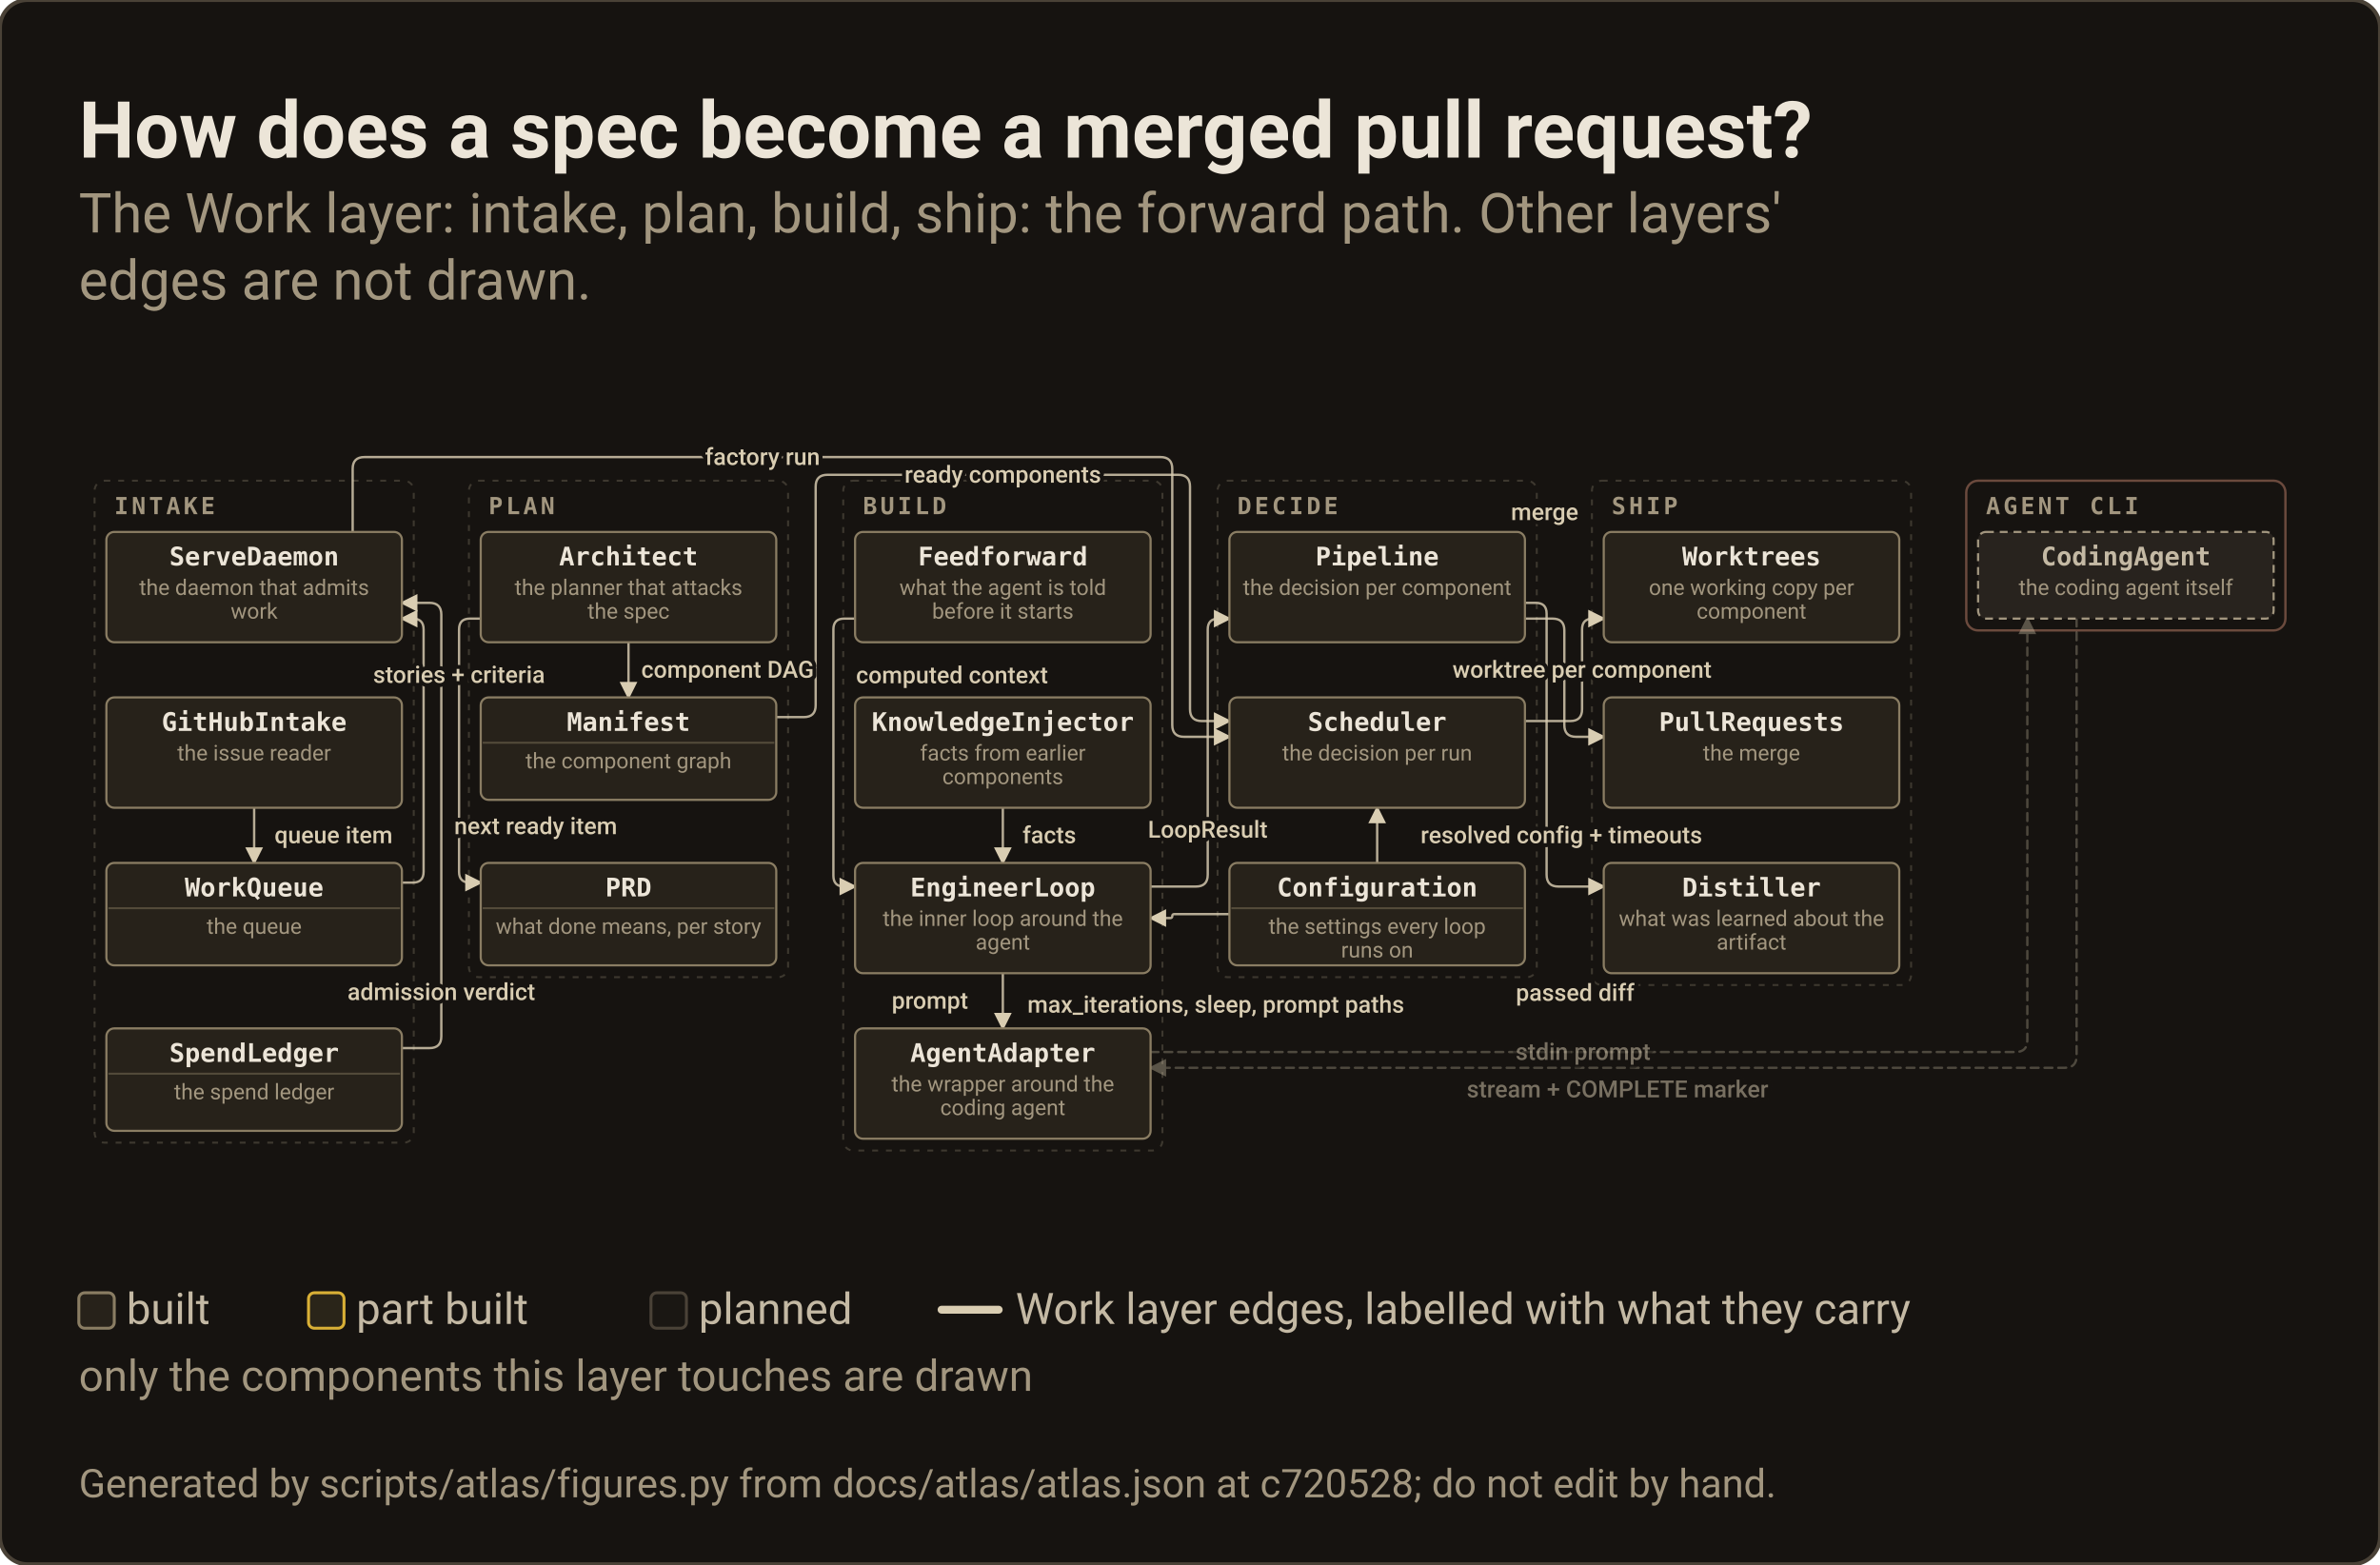
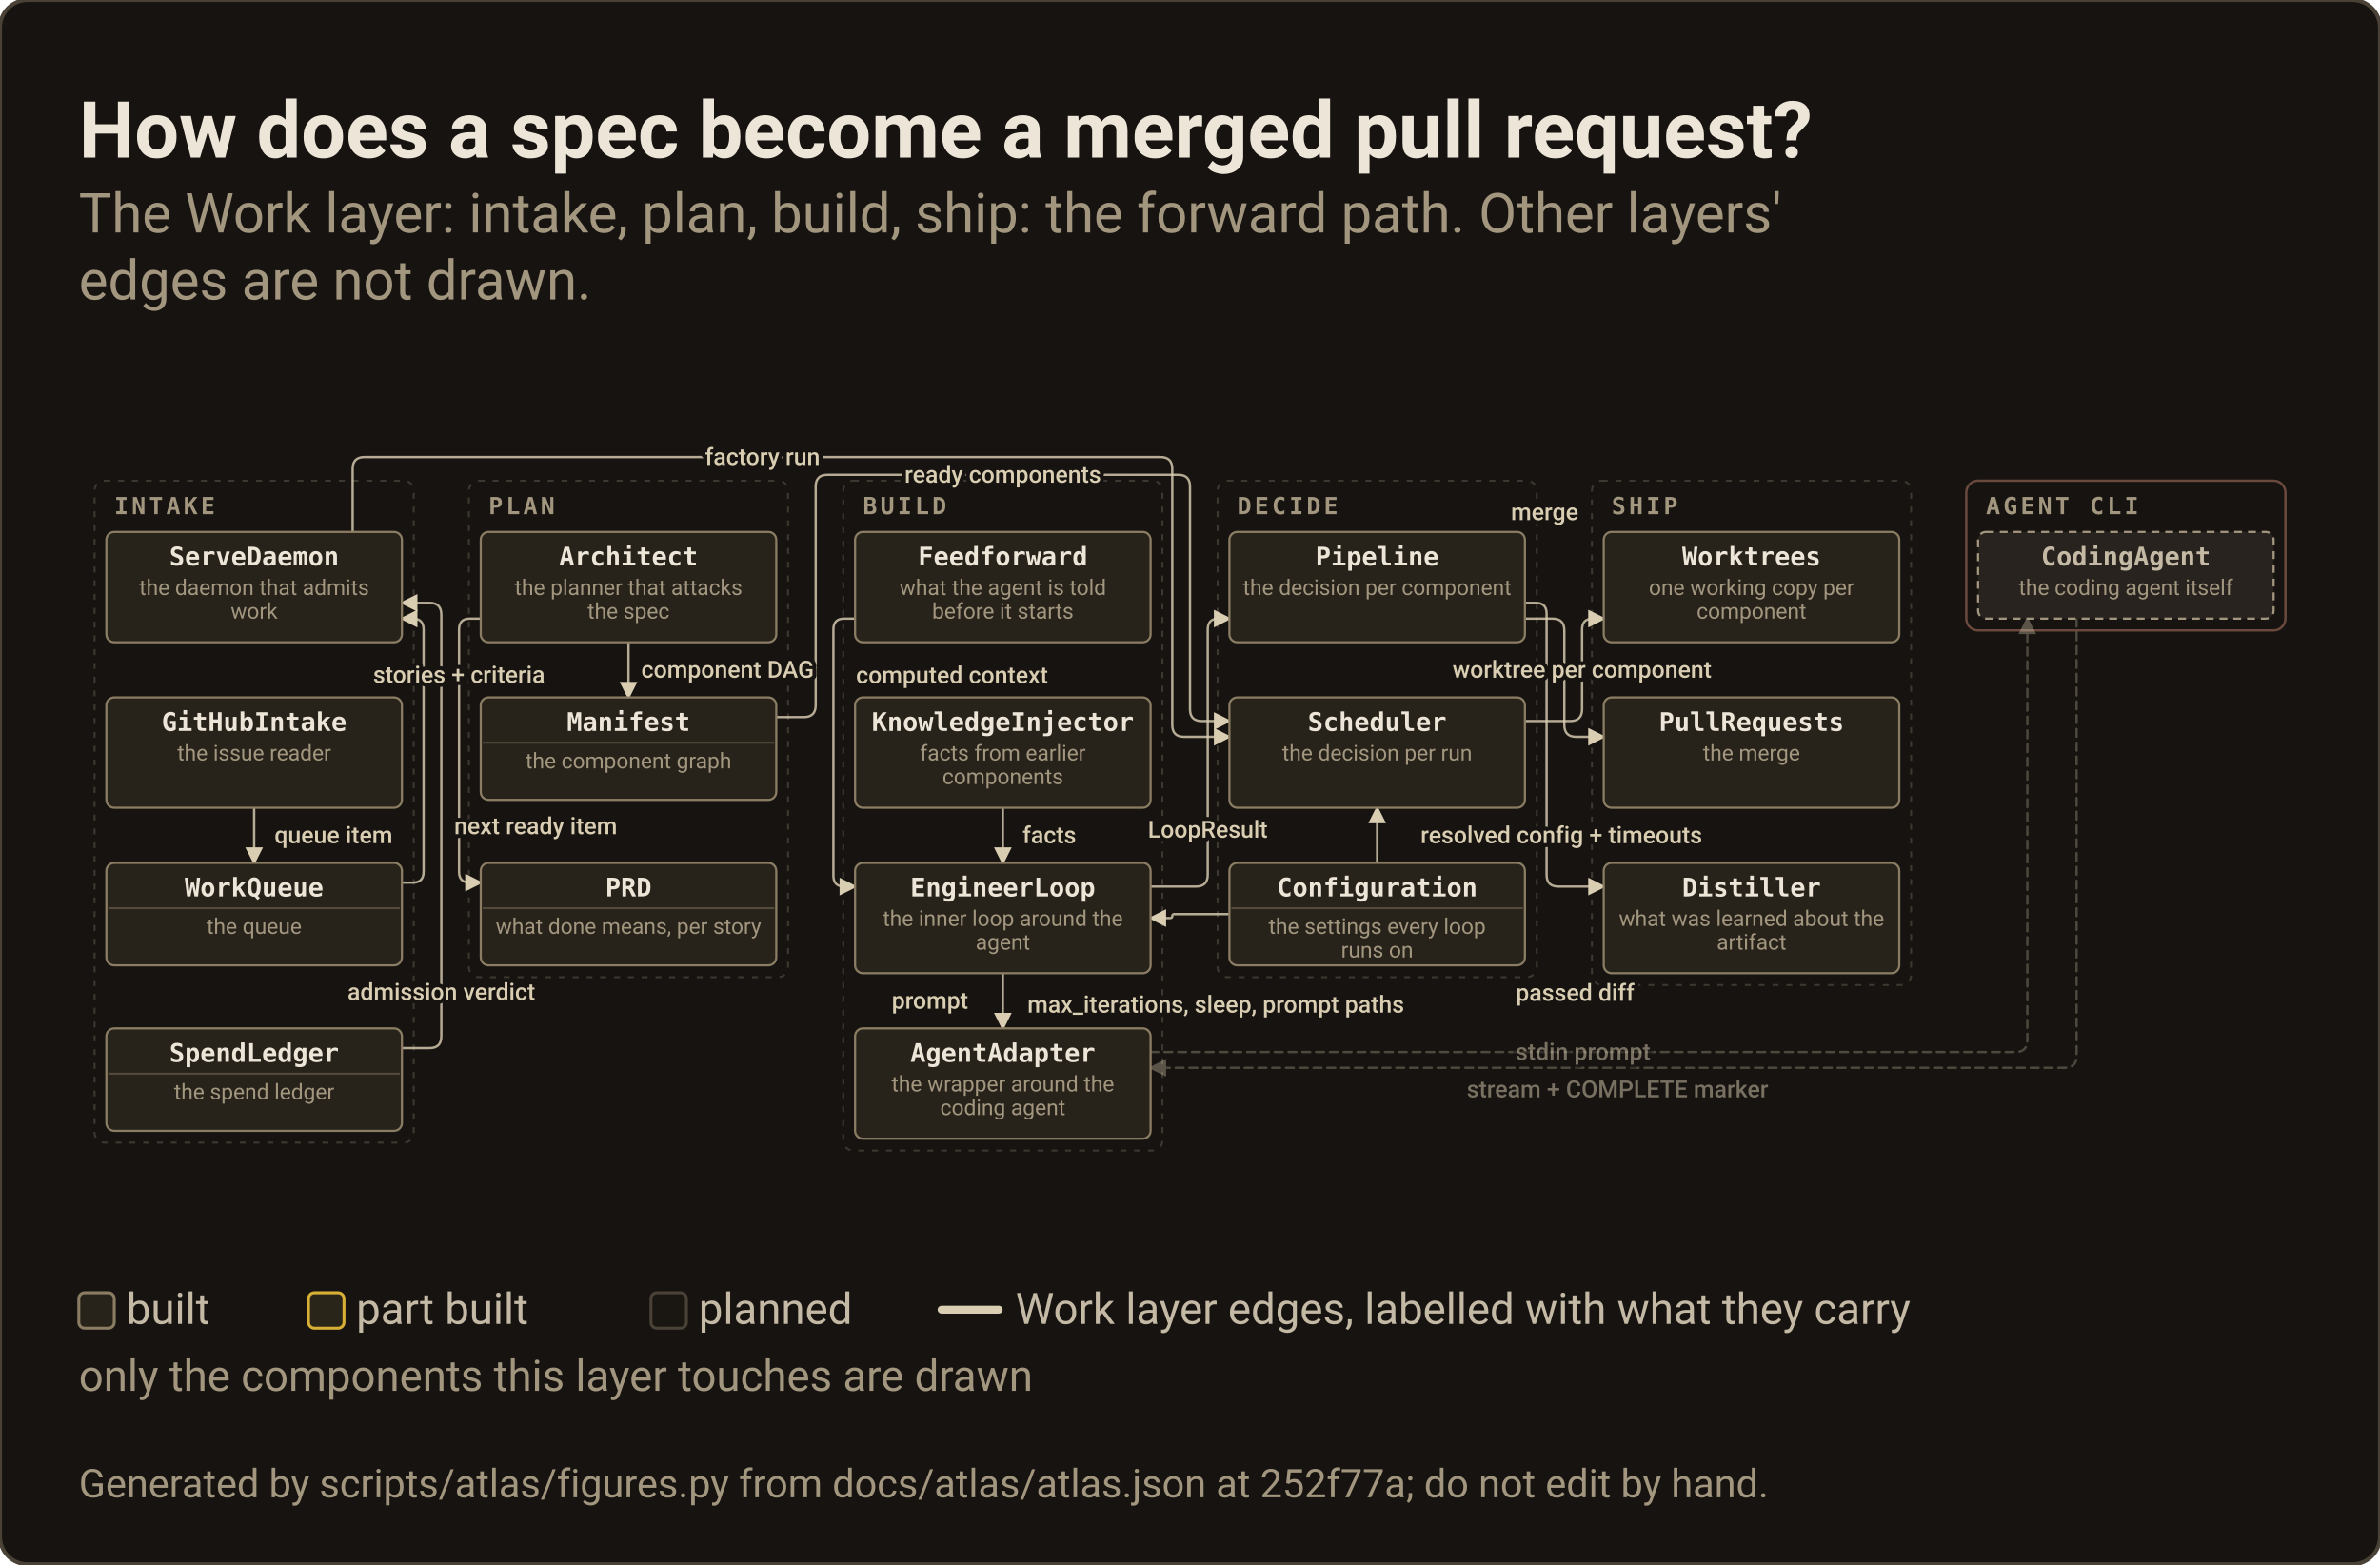
<svg xmlns="http://www.w3.org/2000/svg" width="1208" height="794" viewBox="0 0 1208 794" role="img" aria-label="Work layer of the kstrl system map">
  <rect x="0" y="0" width="1208" height="794" rx="14" fill="#161310" stroke="#4A4237" stroke-width="2" />
  <text x="40.0" y="80.0" class="c0">How does a spec become a merged pull request?</text>
  <text x="40.0" y="118.0" class="c1">The Work layer: intake, plan, build, ship: the forward path. Other layers'</text>
  <text x="40.0" y="152.0" class="c1">edges are not drawn.</text>
  <svg id="map" x="40.0" y="170.0" width="1128" height="464" viewBox="0 0 1128 464" overflow="visible">
    <defs>
      <marker id="map-m-work" viewBox="0 0 8 8" refX="7" refY="4" markerUnits="userSpaceOnUse" markerWidth="9" markerHeight="9" orient="auto-start-reverse">
        <path d="M0,0 L8,4 L0,8 z" fill="#D9CDB2" />
      </marker>
      <marker id="map-m-measure" viewBox="0 0 8 8" refX="7" refY="4" markerUnits="userSpaceOnUse" markerWidth="9" markerHeight="9" orient="auto-start-reverse">
        <path d="M0,0 L8,4 L0,8 z" fill="#82A7BA" />
      </marker>
      <marker id="map-m-feedback" viewBox="0 0 8 8" refX="7" refY="4" markerUnits="userSpaceOnUse" markerWidth="9" markerHeight="9" orient="auto-start-reverse">
        <path d="M0,0 L8,4 L0,8 z" fill="#E39A86" />
      </marker>
      <marker id="map-m-operator" viewBox="0 0 8 8" refX="7" refY="4" markerUnits="userSpaceOnUse" markerWidth="9" markerHeight="9" orient="auto-start-reverse">
        <path d="M0,0 L8,4 L0,8 z" fill="#DD9BBD" />
      </marker>
      <marker id="map-m-trust" viewBox="0 0 8 8" refX="7" refY="4" markerUnits="userSpaceOnUse" markerWidth="9" markerHeight="9" orient="auto-start-reverse">
        <path d="M0,0 L8,4 L0,8 z" fill="#B48EC9" />
      </marker>
      <marker id="map-m-learn" viewBox="0 0 8 8" refX="7" refY="4" markerUnits="userSpaceOnUse" markerWidth="9" markerHeight="9" orient="auto-start-reverse">
        <path d="M0,0 L8,4 L0,8 z" fill="#86C9A9" />
      </marker>
      <marker id="map-m-record" viewBox="0 0 8 8" refX="7" refY="4" markerUnits="userSpaceOnUse" markerWidth="9" markerHeight="9" orient="auto-start-reverse">
        <path d="M0,0 L8,4 L0,8 z" fill="#B7C27C" />
      </marker>
      <marker id="map-m-change" viewBox="0 0 8 8" refX="7" refY="4" markerUnits="userSpaceOnUse" markerWidth="9" markerHeight="9" orient="auto-start-reverse">
        <path d="M0,0 L8,4 L0,8 z" fill="#E26D5A" />
      </marker>
      <marker id="map-m-reach" viewBox="0 0 8 8" refX="7" refY="4" markerUnits="userSpaceOnUse" markerWidth="9" markerHeight="9" orient="auto-start-reverse">
        <path d="M0,0 L8,4 L0,8 z" fill="#E5A84F" />
      </marker>
    </defs>
    <style>#map .node.quiet{opacity:.42}#map .node.planned{opacity:.5}#map .node.planned.quiet{opacity:.3}#map .node.meas .node__box{stroke:#82A7BA;stroke-width:2.2}#map .node.acts .node__box{stroke:#E5A84F;stroke-width:2.4}#map .node__ring{display:none;fill:none;stroke:#82A7BA;stroke-width:1.6}#map .node.meas .node__ring{display:inline}#map .flow.planned{opacity:.35}#map .flowlbl.planned{opacity:.5}#map .flow.off,#map .flowlbl.off{display:none}#map .flow.hot{opacity:1;stroke-opacity:1;stroke-width:2.6}#map .flowlbl.hot{opacity:1}</style>
    <rect x="8.0" y="74.0" width="162.0" height="336.0" rx="5" fill="none" stroke="#A2967F" stroke-opacity=".28" stroke-width="1" stroke-dasharray="3 4" />
    <text x="18.0" y="91.0" class="t1">INTAKE</text>
    <rect x="198.0" y="74.0" width="162.0" height="252.0" rx="5" fill="none" stroke="#A2967F" stroke-opacity=".28" stroke-width="1" stroke-dasharray="3 4" />
    <text x="208.0" y="91.0" class="t1">PLAN</text>
    <rect x="388.0" y="74.0" width="162.0" height="340.0" rx="5" fill="none" stroke="#A2967F" stroke-opacity=".28" stroke-width="1" stroke-dasharray="3 4" />
    <text x="398.0" y="91.0" class="t1">BUILD</text>
    <rect x="578.0" y="74.0" width="162.0" height="252.0" rx="5" fill="none" stroke="#A2967F" stroke-opacity=".28" stroke-width="1" stroke-dasharray="3 4" />
    <text x="588.0" y="91.0" class="t1">DECIDE</text>
    <rect x="768.0" y="74.0" width="162.0" height="256.0" rx="5" fill="none" stroke="#A2967F" stroke-opacity=".28" stroke-width="1" stroke-dasharray="3 4" />
    <text x="778.0" y="91.0" class="t1">SHIP</text>
    <rect x="958.0" y="74.0" width="162.0" height="76.0" rx="6" fill="none" stroke="#6B4A3D" stroke-width="1.2" />
    <text x="968.0" y="91.0" class="t1">AGENT CLI</text>
    <g data-layer="flow">
      <path id="map-f1" class="flow intake" data-edge="1" data-from="GitHubIntake" data-to="WorkQueue" data-art="queue item" data-kind="intake" data-layer="work" d="M 89.0 240.0 L 89.0 268.0" fill="none" stroke="#D9CDB2" stroke-opacity="0.82" stroke-width="1.2" stroke-linecap="round" marker-end="url(#map-m-work)" />
      <path id="map-f2" class="flow intake" data-edge="2" data-from="WorkQueue" data-to="ServeDaemon" data-art="next ready item" data-kind="intake" data-layer="work" d="M 164.0 278.0 L 169.5 278.0 Q 175.0 278.0 175.0 272.5 L 175.0 149.5 Q 175.0 144.0 169.5 144.0 L 164.0 144.0" fill="none" stroke="#D9CDB2" stroke-opacity="0.82" stroke-width="1.2" stroke-linecap="round" marker-end="url(#map-m-work)" />
      <path id="map-f3" class="flow intake" data-edge="3" data-from="SpendLedger" data-to="ServeDaemon" data-art="admission verdict" data-kind="intake" data-layer="work" d="M 164.0 362.0 L 178.0 362.0 Q 184.0 362.0 184.0 356.0 L 184.0 142.0 Q 184.0 136.0 178.0 136.0 L 164.0 136.0" fill="none" stroke="#D9CDB2" stroke-opacity="0.82" stroke-width="1.2" stroke-linecap="round" marker-end="url(#map-m-work)" />
      <path id="map-f5" class="flow intake" data-edge="5" data-from="ServeDaemon" data-to="Scheduler" data-art="factory run" data-kind="intake" data-layer="work" d="M 139.0 100.0 L 139.0 68.0 Q 139.0 62.0 145.0 62.0 L 549.0 62.0 Q 555.0 62.0 555.0 68.0 L 555.0 198.0 Q 555.0 204.0 561.0 204.0 L 584.0 204.0" fill="none" stroke="#D9CDB2" stroke-opacity="0.82" stroke-width="1.2" stroke-linecap="round" marker-end="url(#map-m-work)" />
      <path id="map-f7" class="flow plan" data-edge="7" data-from="Architect" data-to="Manifest" data-art="component DAG" data-kind="plan" data-layer="work" d="M 279.0 156.0 L 279.0 184.0" fill="none" stroke="#D9CDB2" stroke-opacity="0.82" stroke-width="1.2" stroke-linecap="round" marker-end="url(#map-m-work)" />
      <path id="map-f8" class="flow plan" data-edge="8" data-from="Architect" data-to="PRD" data-art="stories + criteria" data-kind="plan" data-layer="work" d="M 204.0 144.0 L 198.5 144.0 Q 193.0 144.0 193.0 149.5 L 193.0 272.5 Q 193.0 278.0 198.5 278.0 L 204.0 278.0" fill="none" stroke="#D9CDB2" stroke-opacity="0.82" stroke-width="1.2" stroke-linecap="round" marker-end="url(#map-m-work)" />
      <path id="map-f9" class="flow decide" data-edge="9" data-from="Configuration" data-to="Scheduler" data-art="resolved config + timeouts" data-kind="decide" data-layer="work" d="M 659.0 268.0 L 659.0 240.0" fill="none" stroke="#D9CDB2" stroke-opacity="0.82" stroke-width="1.2" stroke-linecap="round" marker-end="url(#map-m-work)" />
      <path id="map-f10" class="flow decide" data-edge="10" data-from="Manifest" data-to="Scheduler" data-art="ready components" data-kind="decide" data-layer="work" d="M 354.0 194.0 L 368.0 194.0 Q 374.0 194.0 374.0 188.0 L 374.0 77.0 Q 374.0 71.0 380.0 71.0 L 558.0 71.0 Q 564.0 71.0 564.0 77.0 L 564.0 190.0 Q 564.0 196.0 570.0 196.0 L 584.0 196.0" fill="none" stroke="#D9CDB2" stroke-opacity="0.82" stroke-width="1.2" stroke-linecap="round" marker-end="url(#map-m-work)" />
      <path id="map-f11" class="flow ship" data-edge="11" data-from="Scheduler" data-to="Worktrees" data-art="worktree per component" data-kind="ship" data-layer="work" d="M 734.0 196.0 L 757.0 196.0 Q 763.0 196.0 763.0 190.0 L 763.0 149.5 Q 763.0 144.0 768.5 144.0 L 774.0 144.0" fill="none" stroke="#D9CDB2" stroke-opacity="0.82" stroke-width="1.2" stroke-linecap="round" marker-end="url(#map-m-work)" />
      <path id="map-f12" class="flow build" data-edge="12" data-from="Configuration" data-to="EngineerLoop" data-art="max_iterations, sleep, prompt paths" data-kind="build" data-layer="work" d="M 584.0 294.0 L 556.0 294.0 Q 555.0 294.0 555.0 295.0 L 555.0 295.0 Q 555.0 296.0 554.0 296.0 L 544.0 296.0" fill="none" stroke="#D9CDB2" stroke-opacity="0.82" stroke-width="1.2" stroke-linecap="round" marker-end="url(#map-m-work)" />
      <path id="map-f13" class="flow build" data-edge="13" data-from="Feedforward" data-to="EngineerLoop" data-art="computed context" data-kind="build" data-layer="work" d="M 394.0 144.0 L 388.5 144.0 Q 383.0 144.0 383.0 149.5 L 383.0 274.5 Q 383.0 280.0 388.5 280.0 L 394.0 280.0" fill="none" stroke="#D9CDB2" stroke-opacity="0.82" stroke-width="1.2" stroke-linecap="round" marker-end="url(#map-m-work)" />
      <path id="map-f14" class="flow build" data-edge="14" data-from="KnowledgeInjector" data-to="EngineerLoop" data-art="facts" data-kind="build" data-layer="work" d="M 469.0 240.0 L 469.0 268.0" fill="none" stroke="#D9CDB2" stroke-opacity="0.82" stroke-width="1.2" stroke-linecap="round" marker-end="url(#map-m-work)" />
      <path id="map-f16" class="flow build" data-edge="16" data-from="EngineerLoop" data-to="AgentAdapter" data-art="prompt" data-kind="build" data-layer="work" d="M 469.0 324.0 L 469.0 352.0" fill="none" stroke="#D9CDB2" stroke-opacity="0.82" stroke-width="1.2" stroke-linecap="round" marker-end="url(#map-m-work)" />
      <path id="map-f17" class="flow build planned" data-edge="17" data-from="AgentAdapter" data-to="CodingAgent" data-art="stdin prompt" data-kind="build" data-layer="work" d="M 544.0 364.0 L 983.0 364.0 Q 989.0 364.0 989.0 358.0 L 989.0 144.0" fill="none" stroke="#D9CDB2" stroke-opacity="0.82" stroke-width="1.2" stroke-dasharray="4 3" stroke-linecap="round" marker-end="url(#map-m-work)" />
      <path id="map-f18" class="flow build planned" data-edge="18" data-from="CodingAgent" data-to="AgentAdapter" data-art="stream + COMPLETE marker" data-kind="build" data-layer="work" d="M 1014.0 144.0 L 1014.0 366.0 Q 1014.0 372.0 1008.0 372.0 L 544.0 372.0" fill="none" stroke="#D9CDB2" stroke-opacity="0.82" stroke-width="1.2" stroke-dasharray="4 3" stroke-linecap="round" marker-end="url(#map-m-work)" />
      <path id="map-f23" class="flow decide" data-edge="23" data-from="EngineerLoop" data-to="Pipeline" data-art="LoopResult" data-kind="decide" data-layer="work" d="M 544.0 280.0 L 567.0 280.0 Q 573.0 280.0 573.0 274.0 L 573.0 149.5 Q 573.0 144.0 578.5 144.0 L 584.0 144.0" fill="none" stroke="#D9CDB2" stroke-opacity="0.82" stroke-width="1.2" stroke-linecap="round" marker-end="url(#map-m-work)" />
      <path id="map-f37" class="flow ship" data-edge="37" data-from="Pipeline" data-to="Distiller" data-art="passed diff" data-kind="ship" data-layer="work" d="M 734.0 136.0 L 739.5 136.0 Q 745.0 136.0 745.0 141.5 L 745.0 274.0 Q 745.0 280.0 751.0 280.0 L 774.0 280.0" fill="none" stroke="#D9CDB2" stroke-opacity="0.82" stroke-width="1.2" stroke-linecap="round" marker-end="url(#map-m-work)" />
      <path id="map-f39" class="flow ship" data-edge="39" data-from="Pipeline" data-to="PullRequests" data-art="merge" data-kind="ship" data-layer="work" d="M 734.0 144.0 L 748.0 144.0 Q 754.0 144.0 754.0 150.0 L 754.0 198.0 Q 754.0 204.0 760.0 204.0 L 774.0 204.0" fill="none" stroke="#D9CDB2" stroke-opacity="0.82" stroke-width="1.2" stroke-linecap="round" marker-end="url(#map-m-work)" />
    </g>
    <g class="node built" data-id="ServeDaemon" data-kind="component" data-state="built" data-region="intake" role="button" tabindex="0" aria-label="ServeDaemon, the daemon that admits work, built">
      <rect class="node__box" x="14.0" y="100.0" width="150.0" height="56.0" rx="4.0" fill="#27221A" stroke="#8A7D63" stroke-width="1.1" />
      <rect class="node__ring" x="17.0" y="103.0" width="144.0" height="50.0" rx="3.0" />
      <text x="89.0" y="117.0" class="t2">ServeDaemon</text>
      <g data-layer="job">
        <text x="89.0" y="132.0" class="t3">the daemon that admits</text>
        <text x="89.0" y="144.0" class="t3">work</text>
      </g>
    </g>
    <g class="node built" data-id="GitHubIntake" data-kind="component" data-state="built" data-region="intake" role="button" tabindex="0" aria-label="GitHubIntake, the issue reader, built">
      <rect class="node__box" x="14.0" y="184.0" width="150.0" height="56.0" rx="4.0" fill="#27221A" stroke="#8A7D63" stroke-width="1.1" />
      <rect class="node__ring" x="17.0" y="187.0" width="144.0" height="50.0" rx="3.0" />
      <text x="89.0" y="201.0" class="t2">GitHubIntake</text>
      <g data-layer="job">
        <text x="89.0" y="216.0" class="t3">the issue reader</text>
      </g>
    </g>
    <g class="node built" data-id="WorkQueue" data-kind="store" data-state="built" data-region="intake" role="button" tabindex="0" aria-label="WorkQueue, the queue, built">
      <rect class="node__box" x="14.0" y="268.0" width="150.0" height="52.0" rx="4.0" fill="#27221A" stroke="#8A7D63" stroke-width="1.1" />
      <rect class="node__ring" x="17.0" y="271.0" width="144.0" height="46.0" rx="3.0" />
      <text x="89.0" y="285.0" class="t2">WorkQueue</text>
      <line x1="15.0" y1="291.0" x2="163.0" y2="291.0" stroke="#8A7D63" stroke-opacity=".45" stroke-width="1" />
      <g data-layer="job">
        <text x="89.0" y="304.0" class="t3">the queue</text>
      </g>
    </g>
    <g class="node built" data-id="SpendLedger" data-kind="store" data-state="built" data-region="intake" role="button" tabindex="0" aria-label="SpendLedger, the spend ledger, built">
      <rect class="node__box" x="14.0" y="352.0" width="150.0" height="52.0" rx="4.0" fill="#27221A" stroke="#8A7D63" stroke-width="1.1" />
      <rect class="node__ring" x="17.0" y="355.0" width="144.0" height="46.0" rx="3.0" />
      <text x="89.0" y="369.0" class="t2">SpendLedger</text>
      <line x1="15.0" y1="375.0" x2="163.0" y2="375.0" stroke="#8A7D63" stroke-opacity=".45" stroke-width="1" />
      <g data-layer="job">
        <text x="89.0" y="388.0" class="t3">the spend ledger</text>
      </g>
    </g>
    <g class="node built" data-id="Architect" data-kind="component" data-state="built" data-region="plan" role="button" tabindex="0" aria-label="Architect, the planner that attacks the spec, built">
      <rect class="node__box" x="204.0" y="100.0" width="150.0" height="56.0" rx="4.0" fill="#27221A" stroke="#8A7D63" stroke-width="1.1" />
      <rect class="node__ring" x="207.0" y="103.0" width="144.0" height="50.0" rx="3.0" />
      <text x="279.0" y="117.0" class="t2">Architect</text>
      <g data-layer="job">
        <text x="279.0" y="132.0" class="t3">the planner that attacks</text>
        <text x="279.0" y="144.0" class="t3">the spec</text>
      </g>
    </g>
    <g class="node built" data-id="Manifest" data-kind="store" data-state="built" data-region="plan" role="button" tabindex="0" aria-label="Manifest, the component graph, built">
      <rect class="node__box" x="204.0" y="184.0" width="150.0" height="52.0" rx="4.0" fill="#27221A" stroke="#8A7D63" stroke-width="1.1" />
      <rect class="node__ring" x="207.0" y="187.0" width="144.0" height="46.0" rx="3.0" />
      <text x="279.0" y="201.0" class="t2">Manifest</text>
      <line x1="205.0" y1="207.0" x2="353.0" y2="207.0" stroke="#8A7D63" stroke-opacity=".45" stroke-width="1" />
      <g data-layer="job">
        <text x="279.0" y="220.0" class="t3">the component graph</text>
      </g>
    </g>
    <g class="node built" data-id="PRD" data-kind="store" data-state="built" data-region="plan" role="button" tabindex="0" aria-label="PRD, what done means, per story, built">
      <rect class="node__box" x="204.0" y="268.0" width="150.0" height="52.0" rx="4.0" fill="#27221A" stroke="#8A7D63" stroke-width="1.1" />
      <rect class="node__ring" x="207.0" y="271.0" width="144.0" height="46.0" rx="3.0" />
      <text x="279.0" y="285.0" class="t2">PRD</text>
      <line x1="205.0" y1="291.0" x2="353.0" y2="291.0" stroke="#8A7D63" stroke-opacity=".45" stroke-width="1" />
      <g data-layer="job">
        <text x="279.0" y="304.0" class="t3">what done means, per story</text>
      </g>
    </g>
    <g class="node built" data-id="Feedforward" data-kind="component" data-state="built" data-region="build" role="button" tabindex="0" aria-label="Feedforward, what the agent is told before it starts, built">
      <rect class="node__box" x="394.0" y="100.0" width="150.0" height="56.0" rx="4.0" fill="#27221A" stroke="#8A7D63" stroke-width="1.1" />
      <rect class="node__ring" x="397.0" y="103.0" width="144.0" height="50.0" rx="3.0" />
      <text x="469.0" y="117.0" class="t2">Feedforward</text>
      <g data-layer="job">
        <text x="469.0" y="132.0" class="t3">what the agent is told</text>
        <text x="469.0" y="144.0" class="t3">before it starts</text>
      </g>
    </g>
    <g class="node built" data-id="KnowledgeInjector" data-kind="component" data-state="built" data-region="build" role="button" tabindex="0" aria-label="KnowledgeInjector, facts from earlier components, built">
      <rect class="node__box" x="394.0" y="184.0" width="150.0" height="56.0" rx="4.0" fill="#27221A" stroke="#8A7D63" stroke-width="1.1" />
      <rect class="node__ring" x="397.0" y="187.0" width="144.0" height="50.0" rx="3.0" />
      <text x="469.0" y="201.0" class="t2">KnowledgeInjector</text>
      <g data-layer="job">
        <text x="469.0" y="216.0" class="t3">facts from earlier</text>
        <text x="469.0" y="228.0" class="t3">components</text>
      </g>
    </g>
    <g class="node built" data-id="EngineerLoop" data-kind="component" data-state="built" data-region="build" role="button" tabindex="0" aria-label="EngineerLoop, the inner loop around the agent, built">
      <rect class="node__box" x="394.0" y="268.0" width="150.0" height="56.0" rx="4.0" fill="#27221A" stroke="#8A7D63" stroke-width="1.1" />
      <rect class="node__ring" x="397.0" y="271.0" width="144.0" height="50.0" rx="3.0" />
      <text x="469.0" y="285.0" class="t2">EngineerLoop</text>
      <g data-layer="job">
        <text x="469.0" y="300.0" class="t3">the inner loop around the</text>
        <text x="469.0" y="312.0" class="t3">agent</text>
      </g>
    </g>
    <g class="node built" data-id="AgentAdapter" data-kind="component" data-state="built" data-region="build" role="button" tabindex="0" aria-label="AgentAdapter, the wrapper around the coding agent, built">
      <rect class="node__box" x="394.0" y="352.0" width="150.0" height="56.0" rx="4.0" fill="#27221A" stroke="#8A7D63" stroke-width="1.1" />
      <rect class="node__ring" x="397.0" y="355.0" width="144.0" height="50.0" rx="3.0" />
      <text x="469.0" y="369.0" class="t2">AgentAdapter</text>
      <g data-layer="job">
        <text x="469.0" y="384.0" class="t3">the wrapper around the</text>
        <text x="469.0" y="396.0" class="t3">coding agent</text>
      </g>
    </g>
    <g class="node built" data-id="Pipeline" data-kind="component" data-state="built" data-region="decide" role="button" tabindex="0" aria-label="Pipeline, the decision per component, built">
      <rect class="node__box" x="584.0" y="100.0" width="150.0" height="56.0" rx="4.0" fill="#27221A" stroke="#8A7D63" stroke-width="1.1" />
      <rect class="node__ring" x="587.0" y="103.0" width="144.0" height="50.0" rx="3.0" />
      <text x="659.0" y="117.0" class="t2">Pipeline</text>
      <g data-layer="job">
        <text x="659.0" y="132.0" class="t3">the decision per component</text>
      </g>
    </g>
    <g class="node built" data-id="Scheduler" data-kind="component" data-state="built" data-region="decide" role="button" tabindex="0" aria-label="Scheduler, the decision per run, built">
      <rect class="node__box" x="584.0" y="184.0" width="150.0" height="56.0" rx="4.0" fill="#27221A" stroke="#8A7D63" stroke-width="1.1" />
      <rect class="node__ring" x="587.0" y="187.0" width="144.0" height="50.0" rx="3.0" />
      <text x="659.0" y="201.0" class="t2">Scheduler</text>
      <g data-layer="job">
        <text x="659.0" y="216.0" class="t3">the decision per run</text>
      </g>
    </g>
    <g class="node built" data-id="Configuration" data-kind="store" data-state="built" data-region="decide" role="button" tabindex="0" aria-label="Configuration, the settings every loop runs on, built">
      <rect class="node__box" x="584.0" y="268.0" width="150.0" height="52.0" rx="4.0" fill="#27221A" stroke="#8A7D63" stroke-width="1.1" />
      <rect class="node__ring" x="587.0" y="271.0" width="144.0" height="46.0" rx="3.0" />
      <text x="659.0" y="285.0" class="t2">Configuration</text>
      <line x1="585.0" y1="291.0" x2="733.0" y2="291.0" stroke="#8A7D63" stroke-opacity=".45" stroke-width="1" />
      <g data-layer="job">
        <text x="659.0" y="304.0" class="t3">the settings every loop</text>
        <text x="659.0" y="316.0" class="t3">runs on</text>
      </g>
    </g>
    <g class="node built" data-id="Worktrees" data-kind="component" data-state="built" data-region="ship" role="button" tabindex="0" aria-label="Worktrees, one working copy per component, built">
      <rect class="node__box" x="774.0" y="100.0" width="150.0" height="56.0" rx="4.0" fill="#27221A" stroke="#8A7D63" stroke-width="1.1" />
      <rect class="node__ring" x="777.0" y="103.0" width="144.0" height="50.0" rx="3.0" />
      <text x="849.0" y="117.0" class="t2">Worktrees</text>
      <g data-layer="job">
        <text x="849.0" y="132.0" class="t3">one working copy per</text>
        <text x="849.0" y="144.0" class="t3">component</text>
      </g>
    </g>
    <g class="node built" data-id="PullRequests" data-kind="component" data-state="built" data-region="ship" role="button" tabindex="0" aria-label="PullRequests, the merge, built">
      <rect class="node__box" x="774.0" y="184.0" width="150.0" height="56.0" rx="4.0" fill="#27221A" stroke="#8A7D63" stroke-width="1.1" />
      <rect class="node__ring" x="777.0" y="187.0" width="144.0" height="50.0" rx="3.0" />
      <text x="849.0" y="201.0" class="t2">PullRequests</text>
      <g data-layer="job">
        <text x="849.0" y="216.0" class="t3">the merge</text>
      </g>
    </g>
    <g class="node built" data-id="Distiller" data-kind="component" data-state="built" data-region="ship" role="button" tabindex="0" aria-label="Distiller, what was learned about the artifact, built">
      <rect class="node__box" x="774.0" y="268.0" width="150.0" height="56.0" rx="4.0" fill="#27221A" stroke="#8A7D63" stroke-width="1.1" />
      <rect class="node__ring" x="777.0" y="271.0" width="144.0" height="50.0" rx="3.0" />
      <text x="849.0" y="285.0" class="t2">Distiller</text>
      <g data-layer="job">
        <text x="849.0" y="300.0" class="t3">what was learned about the</text>
        <text x="849.0" y="312.0" class="t3">artifact</text>
      </g>
    </g>
    <g class="node actor" data-id="CodingAgent" data-kind="actor" data-state="planned" data-region="agent_cli" role="button" tabindex="0" aria-label="CodingAgent, the coding agent itself, outside">
      <rect class="node__box" x="964.0" y="100.0" width="150.0" height="44.0" rx="4.0" fill="#28231E" stroke="#A2967F" stroke-width="1.1" stroke-dasharray="4 3" />
      <rect class="node__ring" x="967.0" y="103.0" width="144.0" height="38.0" rx="3.0" />
      <text x="1039.0" y="117.0" class="t4">CodingAgent</text>
      <g data-layer="job">
        <text x="1039.0" y="132.0" class="t3">the coding agent itself</text>
      </g>
    </g>
    <g data-layer="flow">
      <g class="flowlbl intake" data-edge="1" data-from="GitHubIntake" data-to="WorkQueue" data-layer="work">
        <text x="129.3" y="258.0" class="t0">queue item</text>
      </g>
      <g class="flowlbl intake" data-edge="2" data-from="WorkQueue" data-to="ServeDaemon" data-layer="work">
        <text x="231.9" y="253.4" class="t0">next ready item</text>
      </g>
      <g class="flowlbl intake" data-edge="3" data-from="SpendLedger" data-to="ServeDaemon" data-layer="work">
        <text x="184.0" y="337.6" class="t0">admission verdict</text>
      </g>
      <g class="flowlbl intake" data-edge="5" data-from="ServeDaemon" data-to="Scheduler" data-layer="work">
        <text x="347.0" y="66.0" class="t0">factory run</text>
      </g>
      <g class="flowlbl plan" data-edge="7" data-from="Architect" data-to="Manifest" data-layer="work">
        <text x="329.3" y="174.0" class="t0">component DAG</text>
      </g>
      <g class="flowlbl plan" data-edge="8" data-from="Architect" data-to="PRD" data-layer="work">
        <text x="193.0" y="176.6" class="t0">stories + criteria</text>
      </g>
      <g class="flowlbl decide" data-edge="9" data-from="Configuration" data-to="Scheduler" data-layer="work">
        <text x="752.5" y="258.0" class="t0">resolved config + timeouts</text>
      </g>
      <g class="flowlbl decide" data-edge="10" data-from="Manifest" data-to="Scheduler" data-layer="work">
        <text x="469.0" y="75.0" class="t0">ready components</text>
      </g>
      <g class="flowlbl ship" data-edge="11" data-from="Scheduler" data-to="Worktrees" data-layer="work">
        <text x="763.0" y="174.0" class="t0">worktree per component</text>
      </g>
      <g class="flowlbl build" data-edge="12" data-from="Configuration" data-to="EngineerLoop" data-layer="work">
        <text x="577.1" y="344.0" class="t0">max_iterations, sleep, prompt paths</text>
      </g>
      <g class="flowlbl build" data-edge="13" data-from="Feedforward" data-to="EngineerLoop" data-layer="work">
        <text x="443.2" y="176.8" class="t0">computed context</text>
      </g>
      <g class="flowlbl build" data-edge="14" data-from="KnowledgeInjector" data-to="EngineerLoop" data-layer="work">
        <text x="492.6" y="258.0" class="t0">facts</text>
      </g>
      <g class="flowlbl build" data-edge="16" data-from="EngineerLoop" data-to="AgentAdapter" data-layer="work">
        <text x="432.0" y="342.0" class="t0">prompt</text>
      </g>
      <g class="flowlbl build planned" data-edge="17" data-from="AgentAdapter" data-to="CodingAgent" data-layer="work">
        <text x="763.5" y="368.0" class="t0">stdin prompt</text>
      </g>
      <g class="flowlbl build planned" data-edge="18" data-from="CodingAgent" data-to="AgentAdapter" data-layer="work">
        <text x="781.0" y="387.0" class="t0">stream + COMPLETE marker</text>
      </g>
      <g class="flowlbl decide" data-edge="23" data-from="EngineerLoop" data-to="Pipeline" data-layer="work">
        <text x="573.0" y="255.2" class="t0">LoopResult</text>
      </g>
      <g class="flowlbl ship" data-edge="37" data-from="Pipeline" data-to="Distiller" data-layer="work">
        <text x="759.5" y="338.0" class="t0">passed diff</text>
      </g>
      <g class="flowlbl ship" data-edge="39" data-from="Pipeline" data-to="PullRequests" data-layer="work">
        <text x="744.0" y="94.0" class="t0">merge</text>
      </g>
    </g>
    <style>#map .t0{font-family:ui-sans-serif,system-ui,-apple-system,"SF Pro Text","Segoe UI",Roboto,"Helvetica Neue",Arial,sans-serif;font-size:12.0px;font-weight:500;fill:#D9CDB2;text-anchor:middle;paint-order:stroke;stroke:#161310;stroke-width:4;stroke-linejoin:round}#map .t1{font-family:ui-monospace,"SF Mono",SFMono-Regular,"JetBrains Mono",Menlo,Consolas,monospace;font-size:12.0px;font-weight:600;fill:#A2967F;text-anchor:start;letter-spacing:.13em}#map .t2{font-family:ui-monospace,"SF Mono",SFMono-Regular,"JetBrains Mono",Menlo,Consolas,monospace;font-size:13.0px;font-weight:600;fill:#ECE5D8;text-anchor:middle}#map .t3{font-family:ui-sans-serif,system-ui,-apple-system,"SF Pro Text","Segoe UI",Roboto,"Helvetica Neue",Arial,sans-serif;font-size:11.0px;font-weight:400;fill:#A2967F;text-anchor:middle}#map .t4{font-family:ui-monospace,"SF Mono",SFMono-Regular,"JetBrains Mono",Menlo,Consolas,monospace;font-size:13.0px;font-weight:600;fill:#C4B9A4;text-anchor:middle}</style>
  </svg>
  <rect x="40.0" y="656.2" width="18" height="18" rx="3" fill="#27221A" stroke="#8A7D63" stroke-width="1.5" />
  <text x="64.2" y="672.0" class="c2">built</text>
  <rect x="156.6" y="656.2" width="18" height="18" rx="3" fill="#2A2519" stroke="#D9B036" stroke-width="1.5" />
  <text x="180.8" y="672.0" class="c2">part built</text>
  <rect x="330.4" y="656.2" width="18" height="18" rx="3" fill="#1A1713" stroke="#4A4237" stroke-width="1.5" />
  <text x="354.6" y="672.0" class="c2">planned</text>
  <rect x="475.9" y="662.8" width="33" height="4" rx="2" fill="#D9CDB2" />
  <text x="515.5" y="672.0" class="c2">Work layer edges, labelled with what they carry</text>
  <text x="40.0" y="706.0" class="c3">only the components this layer touches are drawn</text>
-   <text x="40.0" y="760.0" class="c4">Generated by scripts/atlas/figures.py from docs/atlas/atlas.json at c720528; do not edit by hand.</text>
+   <text x="40.0" y="760.0" class="c4">Generated by scripts/atlas/figures.py from docs/atlas/atlas.json at 252f77a; do not edit by hand.</text>
  <style>.c0{font-family:ui-sans-serif,system-ui,-apple-system,"SF Pro Text","Segoe UI",Roboto,"Helvetica Neue",Arial,sans-serif;font-size:40.0px;font-weight:600;fill:#ECE5D8;text-anchor:start}.c1{font-family:ui-sans-serif,system-ui,-apple-system,"SF Pro Text","Segoe UI",Roboto,"Helvetica Neue",Arial,sans-serif;font-size:28.0px;font-weight:400;fill:#A2967F;text-anchor:start}.c2{font-family:ui-sans-serif,system-ui,-apple-system,"SF Pro Text","Segoe UI",Roboto,"Helvetica Neue",Arial,sans-serif;font-size:22.0px;font-weight:400;fill:#C4B9A4;text-anchor:start}.c3{font-family:ui-sans-serif,system-ui,-apple-system,"SF Pro Text","Segoe UI",Roboto,"Helvetica Neue",Arial,sans-serif;font-size:22.0px;font-weight:400;fill:#A2967F;text-anchor:start}.c4{font-family:ui-sans-serif,system-ui,-apple-system,"SF Pro Text","Segoe UI",Roboto,"Helvetica Neue",Arial,sans-serif;font-size:20.0px;font-weight:400;fill:#A2967F;text-anchor:start}</style>
</svg>
